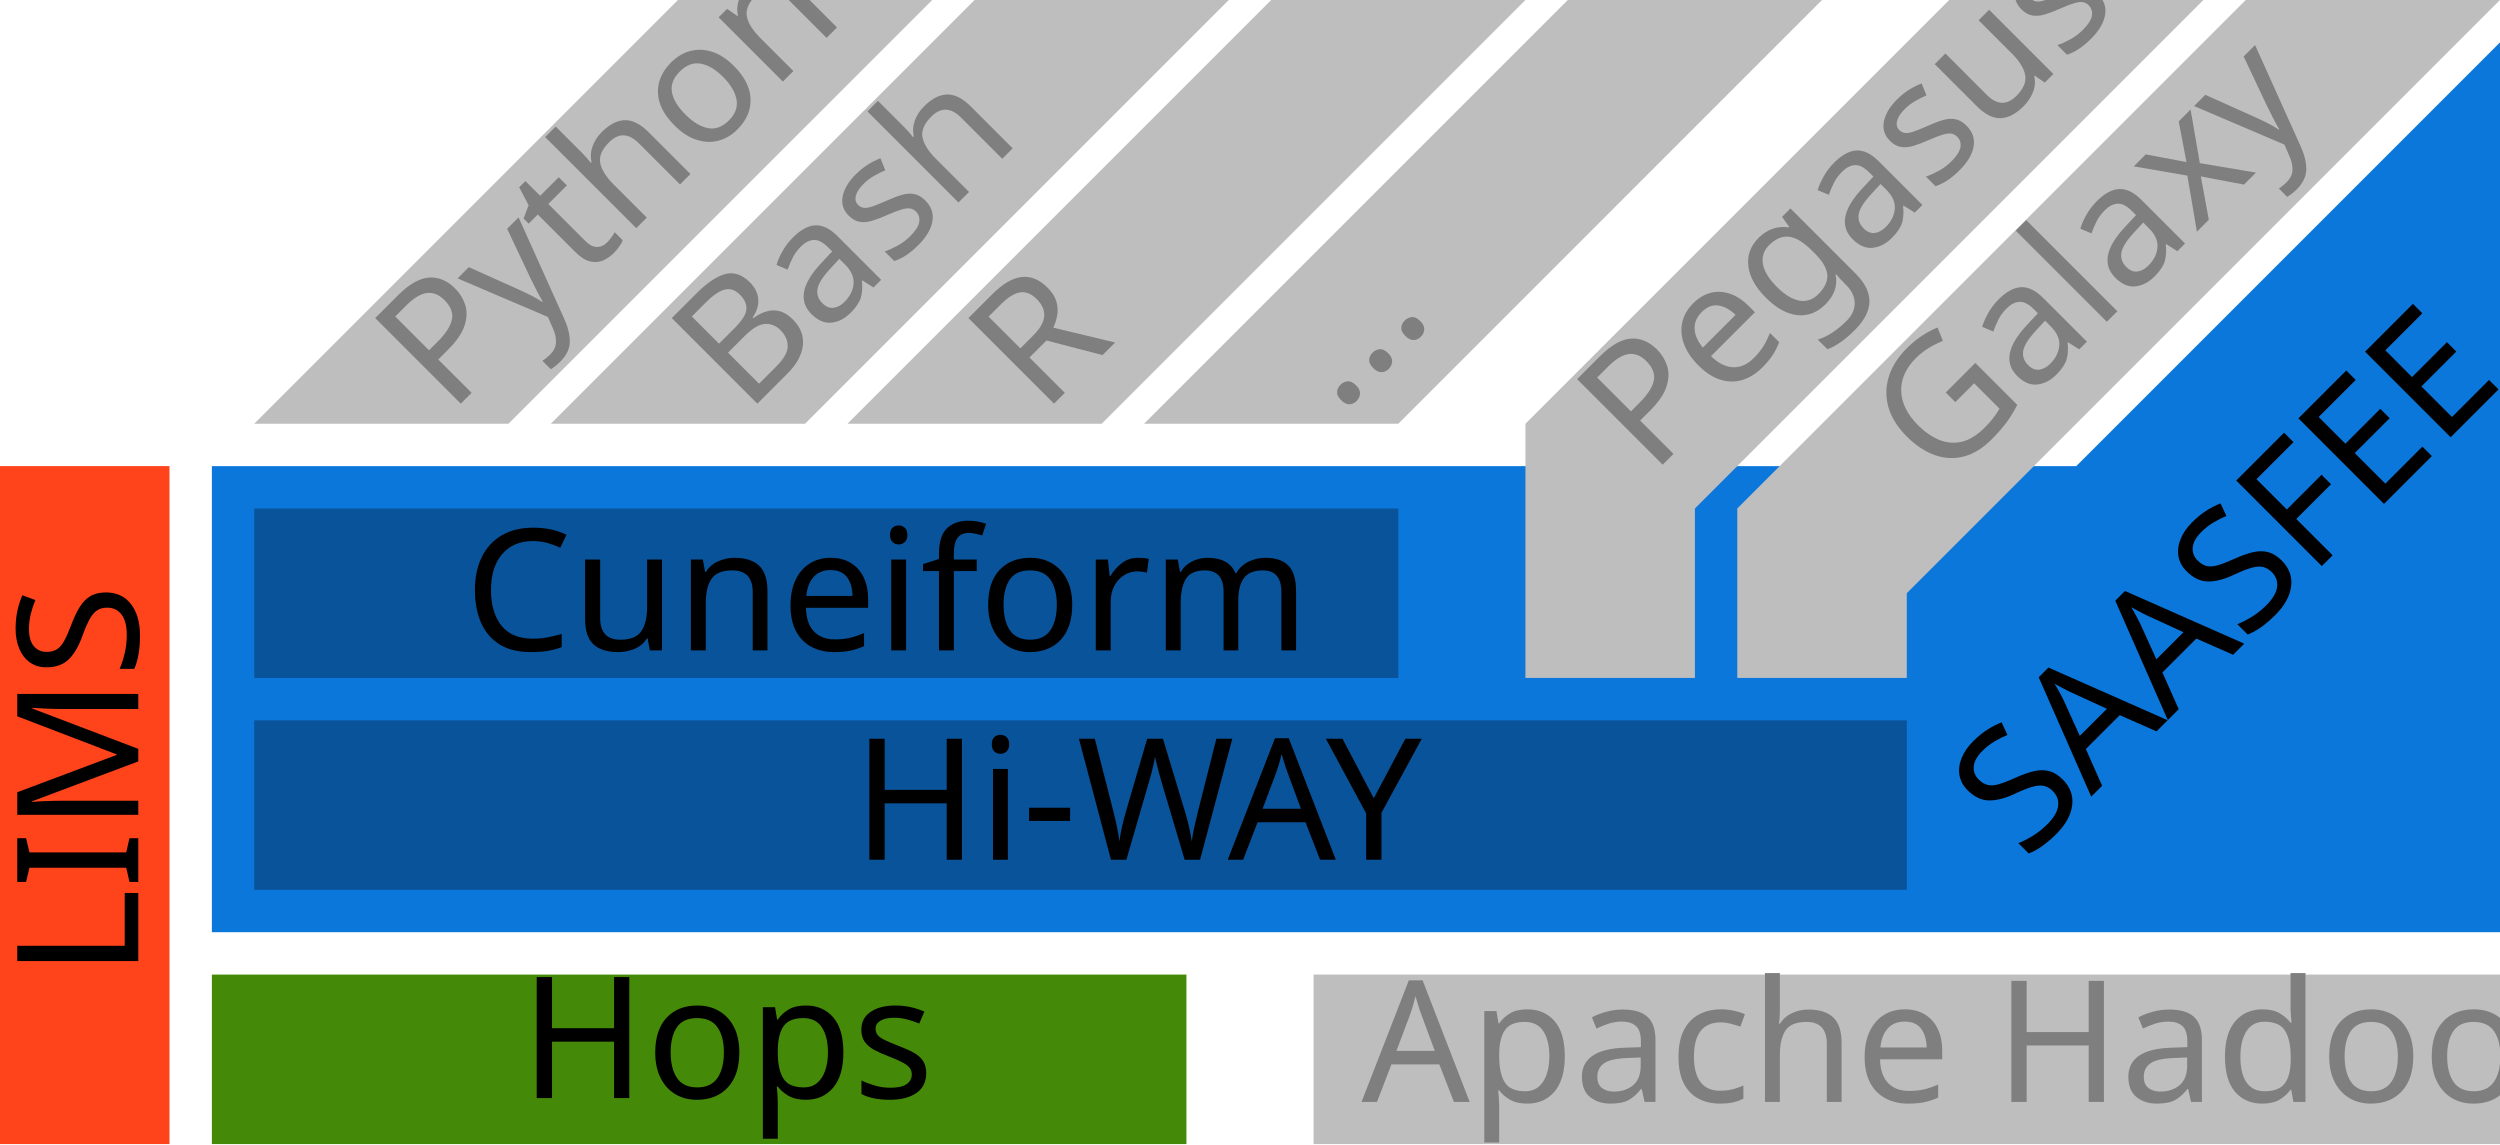
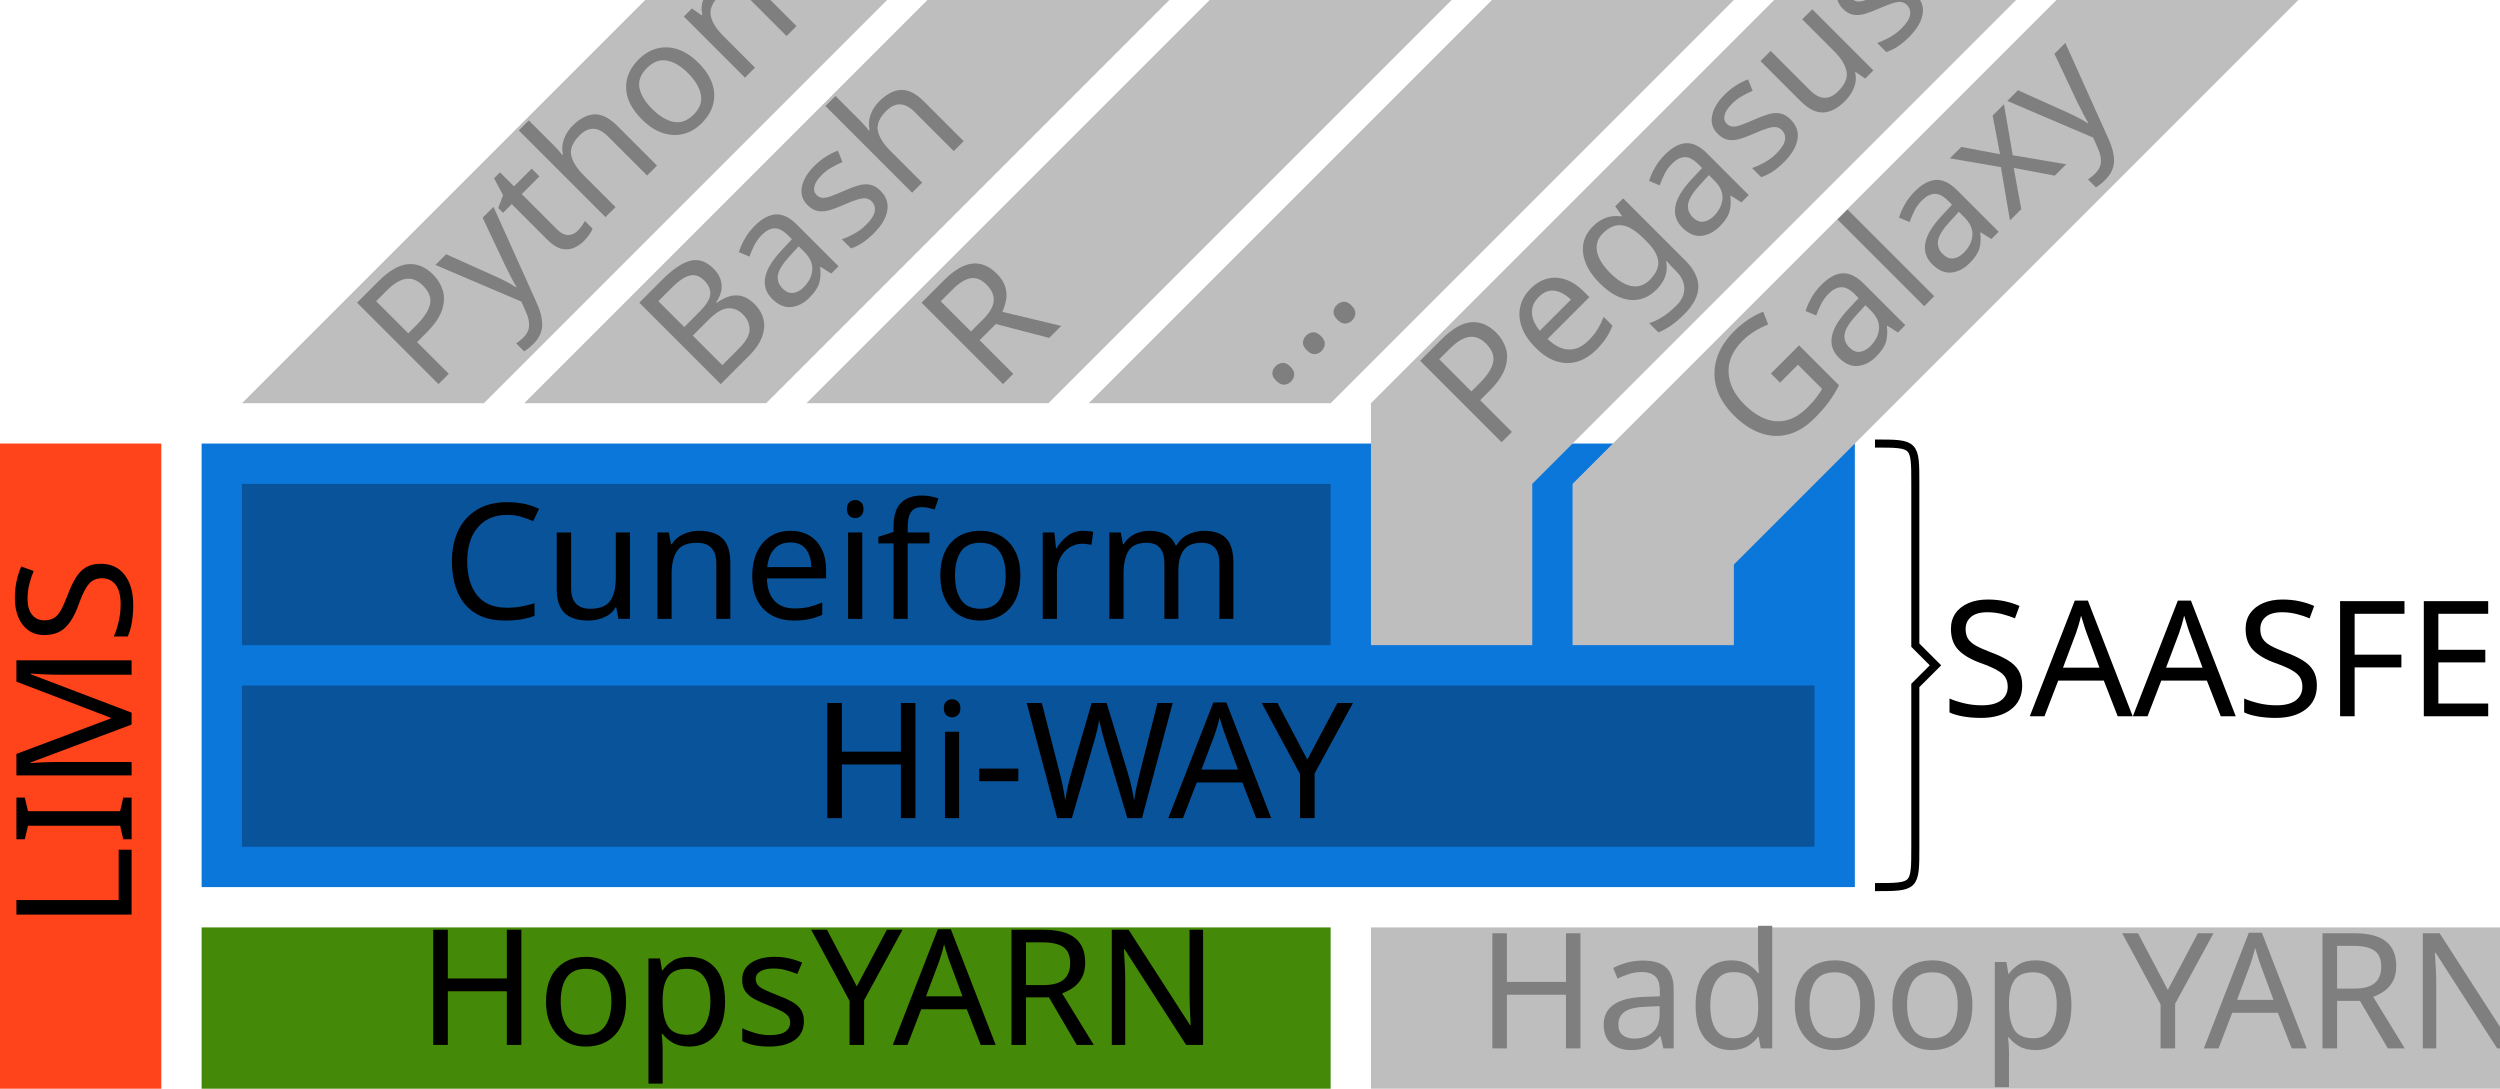
- <svg xmlns="http://www.w3.org/2000/svg" xmlns:xlink="http://www.w3.org/1999/xlink" width="590" height="270" id="svg2" version="1.1">
+ <svg xmlns="http://www.w3.org/2000/svg" xmlns:xlink="http://www.w3.org/1999/xlink" width="620" height="270" id="svg2" version="1.1">
  <defs id="defs4">
    <radialGradient cx="0.265" cy="0.268" fx="0.265" fy="0.268" gradientTransform="scale(0.867801,1.152339)" id="radialGradient1096" r="0.665" xlink:href="#linearGradient1085" />
    <radialGradient cx="-0.336" cy="1.569" fx="-0.336" fy="1.569" gradientTransform="scale(0.751916,1.329935)" id="radialGradient1095" r="2.137" xlink:href="#linearGradient1085" />
    <radialGradient cx="-0.341" cy="-1.175" fx="-0.341" fy="-1.175" gradientTransform="scale(0.751916,1.329935)" id="radialGradient1094" r="2.137" xlink:href="#linearGradient1085" />
    <radialGradient cx="-2.793" cy="-0.032" fx="-2.793" fy="-0.032" id="radialGradient1093" r="2.137" xlink:href="#linearGradient1085" />
    <radialGradient cx="0.861" cy="-0.023" fx="0.861" fy="-0.023" id="radialGradient1092" r="2.137" xlink:href="#linearGradient1085" />
    <radialGradient cx="-0.339" cy="0.863" fx="-0.339" fy="0.863" gradientTransform="scale(0.751916,1.329935)" id="radialGradient1091" r="2.137" xlink:href="#linearGradient1085" />
    <radialGradient cx="-0.341" cy="-1.884" fx="-0.341" fy="-1.884" gradientTransform="scale(0.751916,1.329935)" id="radialGradient1090" r="2.137" xlink:href="#linearGradient1085" />
    <radialGradient cx="-1.854" cy="-0.028" fx="-1.854" fy="-0.028" id="radialGradient1089" r="2.137" xlink:href="#linearGradient1085" />
    <radialGradient cx="1.8" cy="-0.034" fx="1.8" fy="-0.034" id="radialGradient1088" r="2.137" xlink:href="#linearGradient1085" />
    <linearGradient id="linearGradient1085">
      <stop id="stop1086" offset="0" stop-color="#00009f" />
      <stop id="stop1087" offset="1" stop-color="#0000ff" />
    </linearGradient>
  </defs>
  <g id="layer1" transform="translate(-579.3333,-78.02885)">
-     <rect style="fill:#448907;fill-opacity:1;fill-rule:nonzero;stroke:none" id="rect3895" width="230" height="40" x="629.333" y="308.029" />
+     <rect style="fill:#0b77db;fill-opacity:1;fill-rule:nonzero;stroke:none" id="rect3804" width="410" height="110" x="50" y="110" transform="translate(579.3333,78.02885)" />
+     <rect style="fill:#448907;fill-opacity:1;fill-rule:nonzero;stroke:none" id="rect3895" width="280" height="40" x="629.333" y="308.029" />
    <rect y="188.029" x="579.333" height="160" width="40" id="rect3897" style="fill:#ff431b;fill-opacity:1;fill-rule:nonzero;stroke:none" />
-     <path style="fill:#0b77db;fill-opacity:1;stroke:none" d="m 810,151.333 0,110 540,0 0,-210 c -36.667,36.667 -63.333,63.333 -100,100 z" id="path3893" transform="translate(-180.6667,36.69551)" />
    <rect y="248.029" x="639.333" height="40" width="390" id="rect3877" style="fill:#09539a;fill-opacity:1;fill-rule:nonzero;stroke:none" />
    <rect style="fill:#09539a;fill-opacity:1;fill-rule:nonzero;stroke:none" id="rect3847" width="270" height="40" x="639.333" y="198.029" />
    <path style="fill:#bebebe;fill-opacity:1;stroke:none" d="m 820,141.333 60,0 100,-100 -60,0 z" id="path3857" transform="translate(-180.6667,36.69551)" />
    <g style="stroke-width:1;stroke-miterlimit:4;stroke-dasharray:none" transform="translate(153.2981,-482.8935)" id="g4189">
      </g>
    <text xml:space="preserve" style="font-size:40px;font-style:normal;font-variant:normal;font-weight:bold;font-stretch:normal;line-height:121%;letter-spacing:0px;word-spacing:0px;fill:#000000;fill-opacity:1;stroke:none;font-family:Calibri;-inkscape-font-specification:Sans Bold" x="780.632" y="280.929" id="text3921">
      <tspan id="tspan3923" x="780.632" y="280.929" style="font-size:40px;font-weight:normal;fill:#000000;fill-opacity:1;-inkscape-font-specification:Calibri">Hi-WAY</tspan>
    </text>
    <text id="text3911" y="231.515" x="688.972" style="font-size:40px;font-style:normal;font-variant:normal;font-weight:bold;font-stretch:normal;line-height:121%;letter-spacing:0px;word-spacing:0px;fill:#000000;fill-opacity:1;stroke:none;font-family:Calibri;-inkscape-font-specification:Sans Bold" xml:space="preserve">
      <tspan style="font-size:40px;font-weight:normal;fill:#000000;fill-opacity:1;-inkscape-font-specification:Calibri" y="231.515" x="688.972" id="tspan3913">Cuneiform</tspan>
    </text>
-     <text xml:space="preserve" style="font-size:40px;font-style:normal;font-variant:normal;font-weight:normal;font-stretch:normal;line-height:121%;letter-spacing:0px;word-spacing:0px;fill:#000000;fill-opacity:1;stroke:none;font-family:Calibri;-inkscape-font-specification:Calibri" x="702.126" y="337.169" id="text3939">
-       <tspan id="tspan3941" x="702.126" y="337.169">Hops</tspan>
+     <text xml:space="preserve" style="font-size:40px;font-style:normal;font-variant:normal;font-weight:normal;font-stretch:normal;line-height:121%;letter-spacing:0px;word-spacing:0px;fill:#000000;fill-opacity:1;stroke:none;font-family:Calibri;-inkscape-font-specification:Calibri" x="682.908" y="337.169" id="text3939">
+       <tspan id="tspan3941" x="682.908" y="337.169">HopsYARN</tspan>
    </text>
    <text id="text4397" y="611.97" x="-308.722" style="font-size:40px;font-style:normal;font-variant:normal;font-weight:normal;font-stretch:normal;line-height:121%;letter-spacing:0px;word-spacing:0px;fill:#000000;fill-opacity:1;stroke:none;font-family:Calibri;-inkscape-font-specification:Calibri" xml:space="preserve" transform="matrix(0,-1,1,0,0,0)">
      <tspan y="611.97" x="-308.722" id="tspan4399">LIMS</tspan>
    </text>
    <text xml:space="preserve" style="font-size:40px;font-style:normal;font-variant:normal;font-weight:bold;font-stretch:normal;line-height:121%;letter-spacing:0px;word-spacing:0px;fill:#7f7f7f;fill-opacity:1;stroke:none;font-family:Calibri;-inkscape-font-specification:Sans Bold" x="360.133" y="609.075" id="text3851" transform="matrix(0.7071068,-0.7071068,0.7071068,0.7071068,0,0)">
      <tspan id="tspan3853" x="360.133" y="609.075" style="font-size:40px;font-weight:normal;fill:#7f7f7f;fill-opacity:1;-inkscape-font-specification:Calibri">Python</tspan>
    </text>
    <path id="path3859" d="m 709.333,178.029 60,0 100,-100 -60,0 z" style="fill:#bebebe;fill-opacity:1;stroke:none" />
    <text transform="matrix(0.7071068,-0.7071068,0.7071068,0.7071068,0,0)" id="text3861" y="658.572" x="409.63" style="font-size:40px;font-style:normal;font-variant:normal;font-weight:bold;font-stretch:normal;line-height:121%;letter-spacing:0px;word-spacing:0px;fill:#7f7f7f;fill-opacity:1;stroke:none;font-family:Calibri;-inkscape-font-specification:Sans Bold" xml:space="preserve">
      <tspan style="font-size:40px;font-weight:normal;fill:#7f7f7f;fill-opacity:1;-inkscape-font-specification:Calibri" y="658.572" x="409.63" id="tspan3863">Bash</tspan>
    </text>
    <path style="fill:#bebebe;fill-opacity:1;stroke:none" d="m 779.333,178.029 60,0 100,-100 -60,0 z" id="path3865" />
    <text xml:space="preserve" style="font-size:40px;font-style:normal;font-variant:normal;font-weight:bold;font-stretch:normal;line-height:121%;letter-spacing:0px;word-spacing:0px;fill:#7f7f7f;fill-opacity:1;stroke:none;font-family:Calibri;-inkscape-font-specification:Sans Bold" x="459.128" y="708.07" id="text3867" transform="matrix(0.7071068,-0.7071068,0.7071068,0.7071068,0,0)">
      <tspan id="tspan3869" x="459.128" y="708.07" style="font-size:40px;font-weight:normal;fill:#7f7f7f;fill-opacity:1;-inkscape-font-specification:Calibri">R</tspan>
    </text>
    <path id="path3871" d="m 849.333,178.029 60,0 100,-100 -60,0 z" style="fill:#bebebe;fill-opacity:1;stroke:none" />
    <text transform="matrix(0.7071068,-0.7071068,0.7071068,0.7071068,0,0)" id="text3873" y="757.567" x="508.625" style="font-size:40px;font-style:normal;font-variant:normal;font-weight:bold;font-stretch:normal;line-height:121%;letter-spacing:0px;word-spacing:0px;fill:#7f7f7f;fill-opacity:1;stroke:none;font-family:Calibri;-inkscape-font-specification:Sans Bold" xml:space="preserve">
      <tspan style="font-size:40px;font-weight:normal;fill:#7f7f7f;fill-opacity:1;-inkscape-font-specification:Calibri" y="757.567" x="508.625" id="tspan3875">...</tspan>
    </text>
-     <path style="fill:#bebebe;fill-opacity:1;stroke:none" d="m 939.333,238.029 40,0 0,-40 120,-120 -60,0 -100,100 z" id="path3879" />
-     <path id="path3881" d="m 989.333,238.029 40,0 0,-20 140,-140 -60,0 -120,120 z" style="fill:#bebebe;fill-opacity:1;stroke:none" />
-     <text transform="matrix(0.7071068,-0.7071068,0.7071068,0.7071068,0,0)" id="text3889" y="946.747" x="548.548" style="font-size:40px;font-style:normal;font-variant:normal;font-weight:bold;font-stretch:normal;line-height:121%;letter-spacing:0px;word-spacing:0px;fill:#000000;fill-opacity:1;stroke:none;font-family:Calibri;-inkscape-font-specification:Sans Bold" xml:space="preserve">
-       <tspan style="font-size:40px;font-weight:normal;fill:#000000;fill-opacity:1;-inkscape-font-specification:Calibri" y="946.747" x="548.548" id="tspan3891">SAASFEE</tspan>
+     <path style="fill:#bebebe;fill-opacity:1;stroke:none" d="m 919.333,238.029 40,0 0,-40 120,-120 -60,0 -100,100 z" id="path3879" />
+     <path id="path3881" d="m 969.333,238.029 40,0 0,-20 140,-140 -60,0 -120,120 z" style="fill:#bebebe;fill-opacity:1;stroke:none" />
+     <text id="text3889" y="255.666" x="1060.762" style="font-size:40px;font-style:normal;font-variant:normal;font-weight:bold;font-stretch:normal;line-height:121%;letter-spacing:0px;word-spacing:0px;fill:#000000;fill-opacity:1;stroke:none;font-family:Calibri;-inkscape-font-specification:Sans Bold" xml:space="preserve">
+       <tspan style="font-size:40px;font-weight:normal;fill:#000000;fill-opacity:1;-inkscape-font-specification:Calibri" y="255.666" x="1060.762" id="tspan3891">SAASFEE</tspan>
    </text>
-     <text xml:space="preserve" style="font-size:40px;font-style:normal;font-variant:normal;font-weight:bold;font-stretch:normal;line-height:121%;letter-spacing:0px;word-spacing:0px;fill:#7f7f7f;fill-opacity:1;stroke:none;font-family:Calibri;-inkscape-font-specification:Sans Bold" x="550.517" y="819.839" id="text3929" transform="matrix(0.7071068,-0.7071068,0.7071068,0.7071068,0,0)">
-       <tspan id="tspan3931" x="550.517" y="819.839" style="font-size:40px;font-weight:normal;fill:#7f7f7f;fill-opacity:1;-inkscape-font-specification:Calibri">Pegasus</tspan>
+     <text xml:space="preserve" style="font-size:40px;font-style:normal;font-variant:normal;font-weight:bold;font-stretch:normal;line-height:121%;letter-spacing:0px;word-spacing:0px;fill:#7f7f7f;fill-opacity:1;stroke:none;font-family:Calibri;-inkscape-font-specification:Sans Bold" x="536.375" y="805.697" id="text3929" transform="matrix(0.7071068,-0.7071068,0.7071068,0.7071068,0,0)">
+       <tspan id="tspan3931" x="536.375" y="805.697" style="font-size:40px;font-weight:normal;fill:#7f7f7f;fill-opacity:1;-inkscape-font-specification:Calibri">Pegasus</tspan>
    </text>
-     <text xml:space="preserve" style="font-size:40px;font-style:normal;font-variant:normal;font-weight:bold;font-stretch:normal;line-height:121%;letter-spacing:0px;word-spacing:0px;fill:#7f7f7f;fill-opacity:1;stroke:none;font-family:Calibri;-inkscape-font-specification:Sans Bold" x="597.39" y="870.102" id="text3933" transform="matrix(0.7071068,-0.7071068,0.7071068,0.7071068,0,0)">
-       <tspan id="tspan3935" x="597.39" y="870.102" style="font-size:40px;font-weight:normal;fill:#7f7f7f;fill-opacity:1;-inkscape-font-specification:Calibri">Galaxy</tspan>
+     <text xml:space="preserve" style="font-size:40px;font-style:normal;font-variant:normal;font-weight:bold;font-stretch:normal;line-height:121%;letter-spacing:0px;word-spacing:0px;fill:#7f7f7f;fill-opacity:1;stroke:none;font-family:Calibri;-inkscape-font-specification:Sans Bold" x="583.248" y="855.96" id="text3933" transform="matrix(0.7071068,-0.7071068,0.7071068,0.7071068,0,0)">
+       <tspan id="tspan3935" x="583.248" y="855.96" style="font-size:40px;font-weight:normal;fill:#7f7f7f;fill-opacity:1;-inkscape-font-specification:Calibri">Galaxy</tspan>
    </text>
-     <rect y="308.029" x="889.333" height="40" width="280" id="rect3033" style="fill:#bebebe;fill-opacity:1;fill-rule:nonzero;stroke:none" />
-     <text id="text3035" y="338.078" x="900.661" style="font-size:40px;font-style:normal;font-variant:normal;font-weight:normal;font-stretch:normal;line-height:121%;letter-spacing:0px;word-spacing:0px;fill:#7f7f7f;fill-opacity:1;stroke:none;font-family:Calibri;-inkscape-font-specification:Calibri" xml:space="preserve">
-       <tspan y="338.078" x="900.661" id="tspan3037">Apache Hadoop</tspan>
+     <rect y="308.029" x="919.333" height="40" width="280" id="rect3033" style="fill:#bebebe;fill-opacity:1;fill-rule:nonzero;stroke:none" />
+     <text id="text3035" y="338.039" x="945.564" style="font-size:40px;font-style:normal;font-variant:normal;font-weight:normal;font-stretch:normal;line-height:121%;letter-spacing:0px;word-spacing:0px;fill:#7f7f7f;fill-opacity:1;stroke:none;font-family:Calibri;-inkscape-font-specification:Calibri" xml:space="preserve">
+       <tspan y="338.039" x="945.564" id="tspan3037">Hadoop YARN</tspan>
    </text>
+     <path style="fill:none;stroke:#000000;stroke-width:2;stroke-linecap:butt;stroke-linejoin:miter;stroke-miterlimit:4;stroke-opacity:1;stroke-dasharray:none" d="m 1044.333,188.029 0,0 c 10,0 10,0 10,10 l 0,40 5,5 -5,5 0,40 c 0,10 0,10 -10,10" id="path3806" />
  </g>
</svg>
